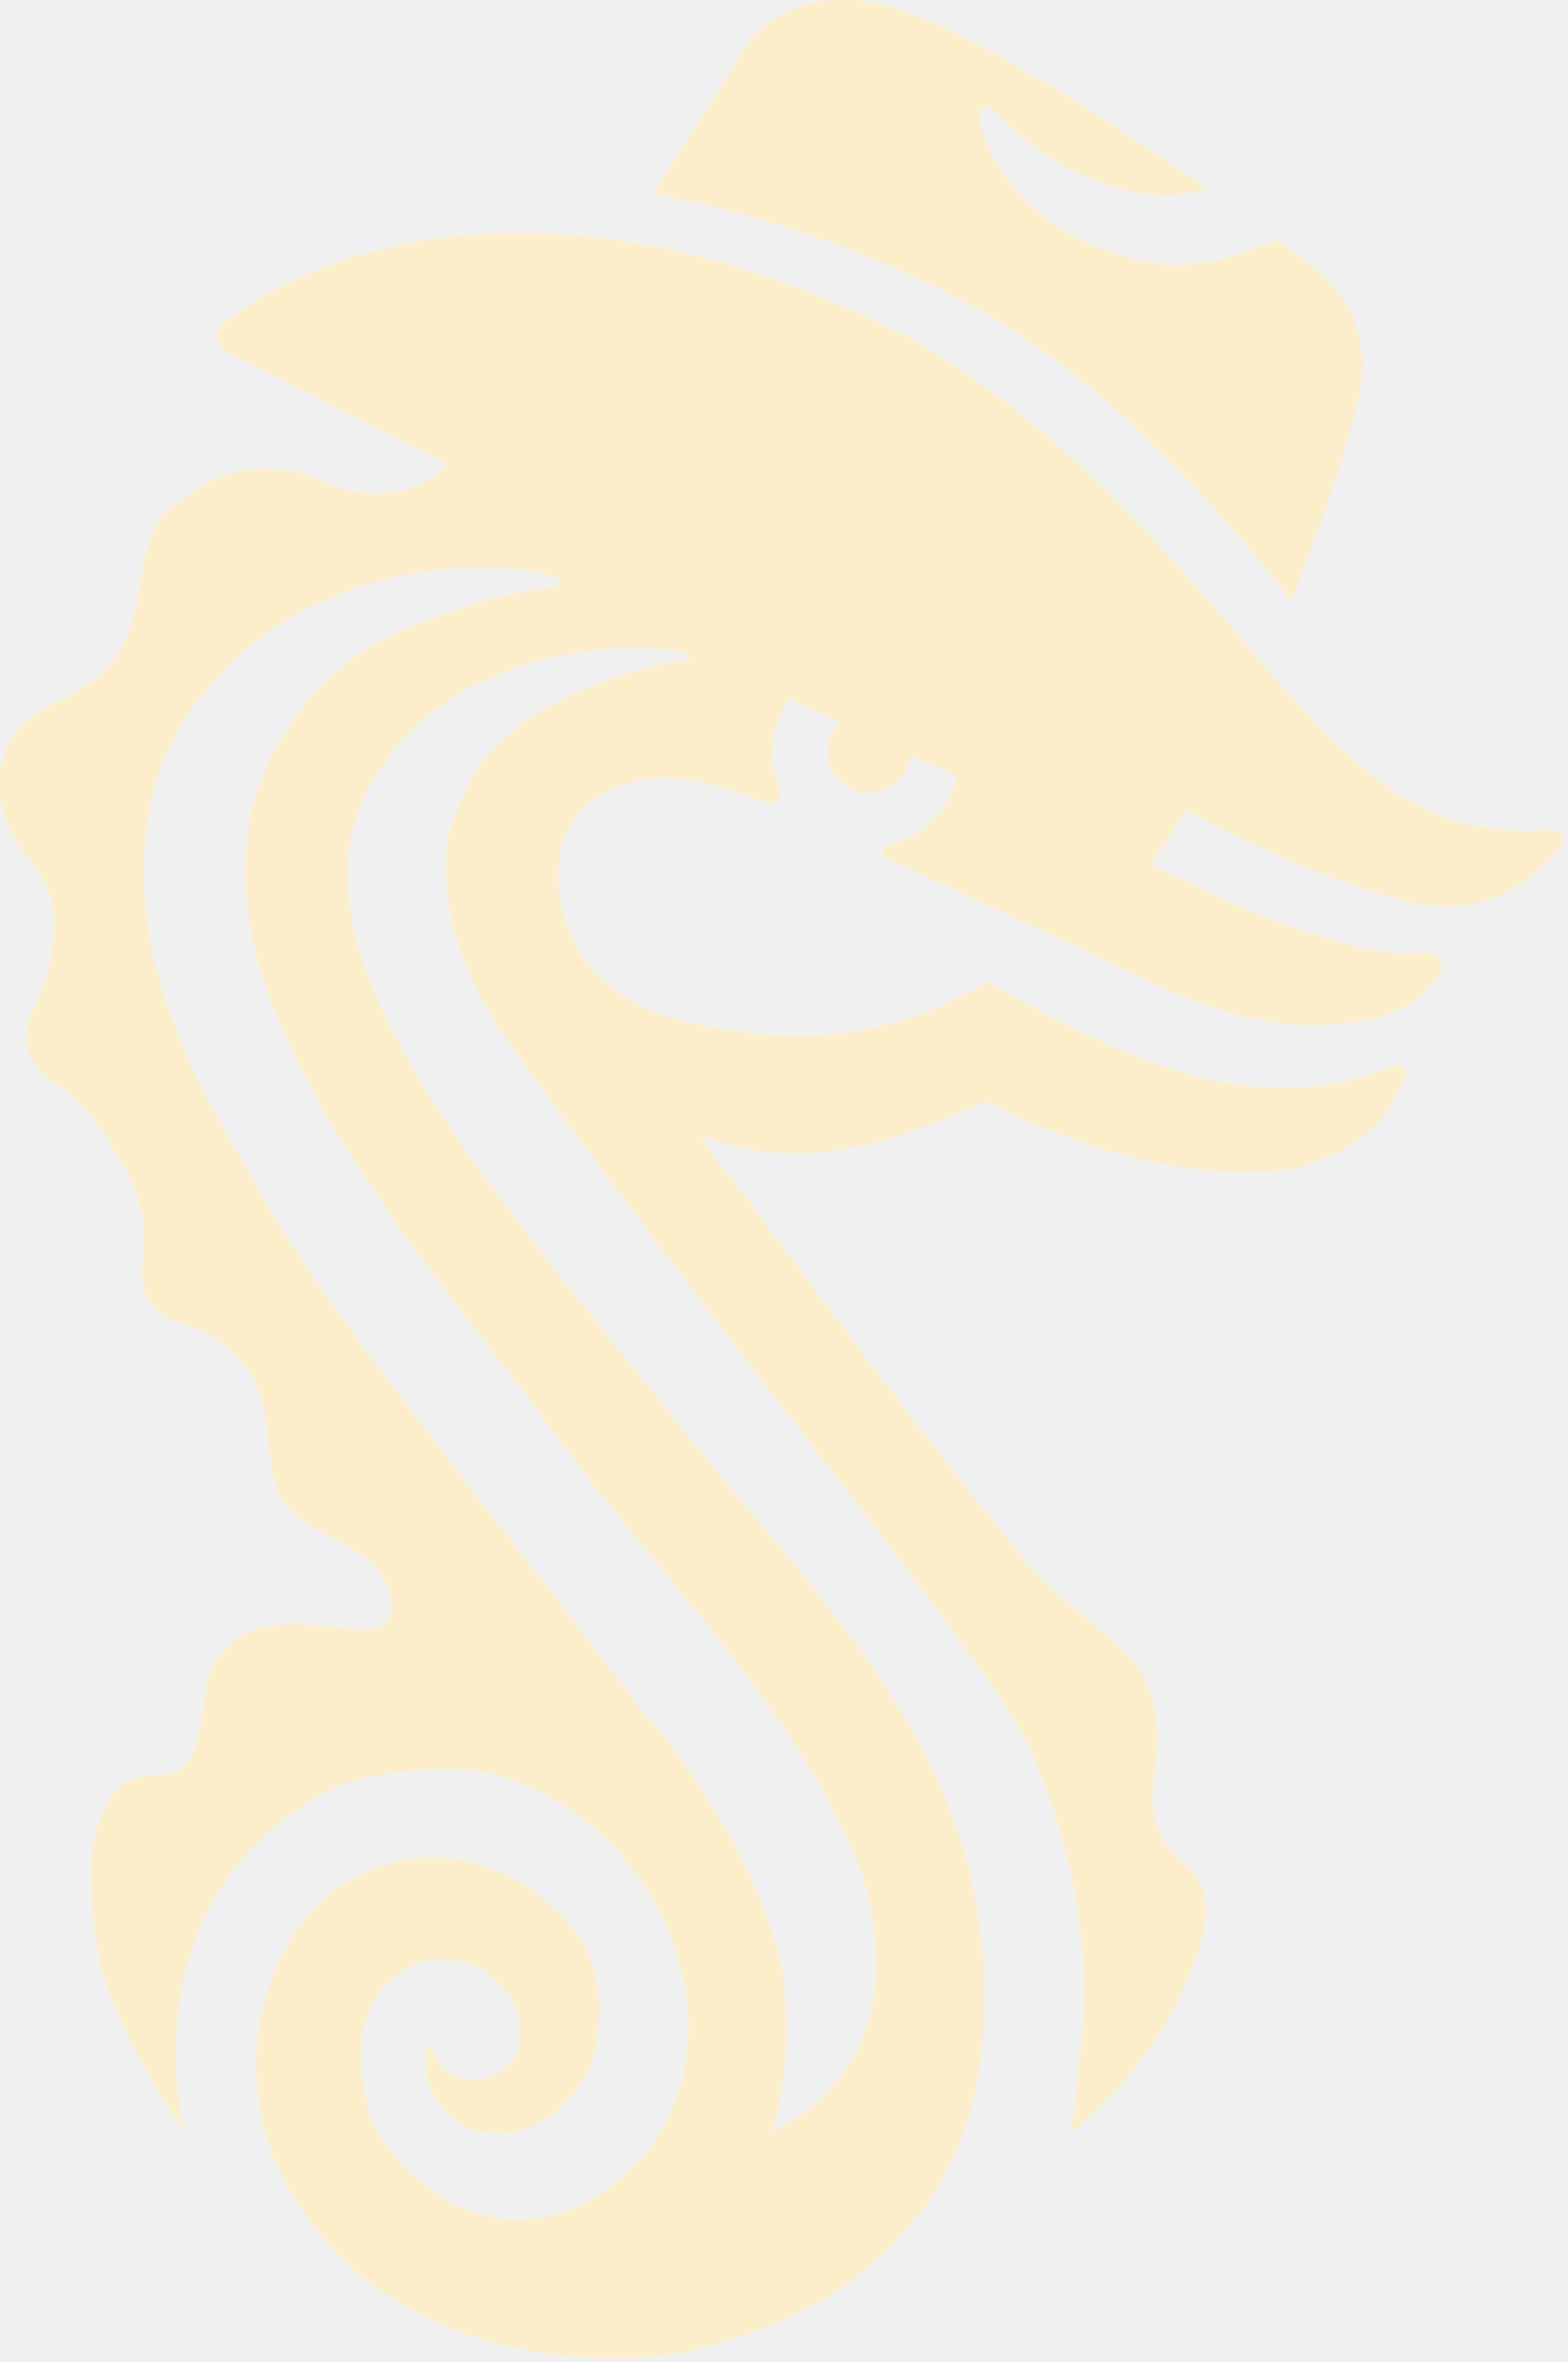
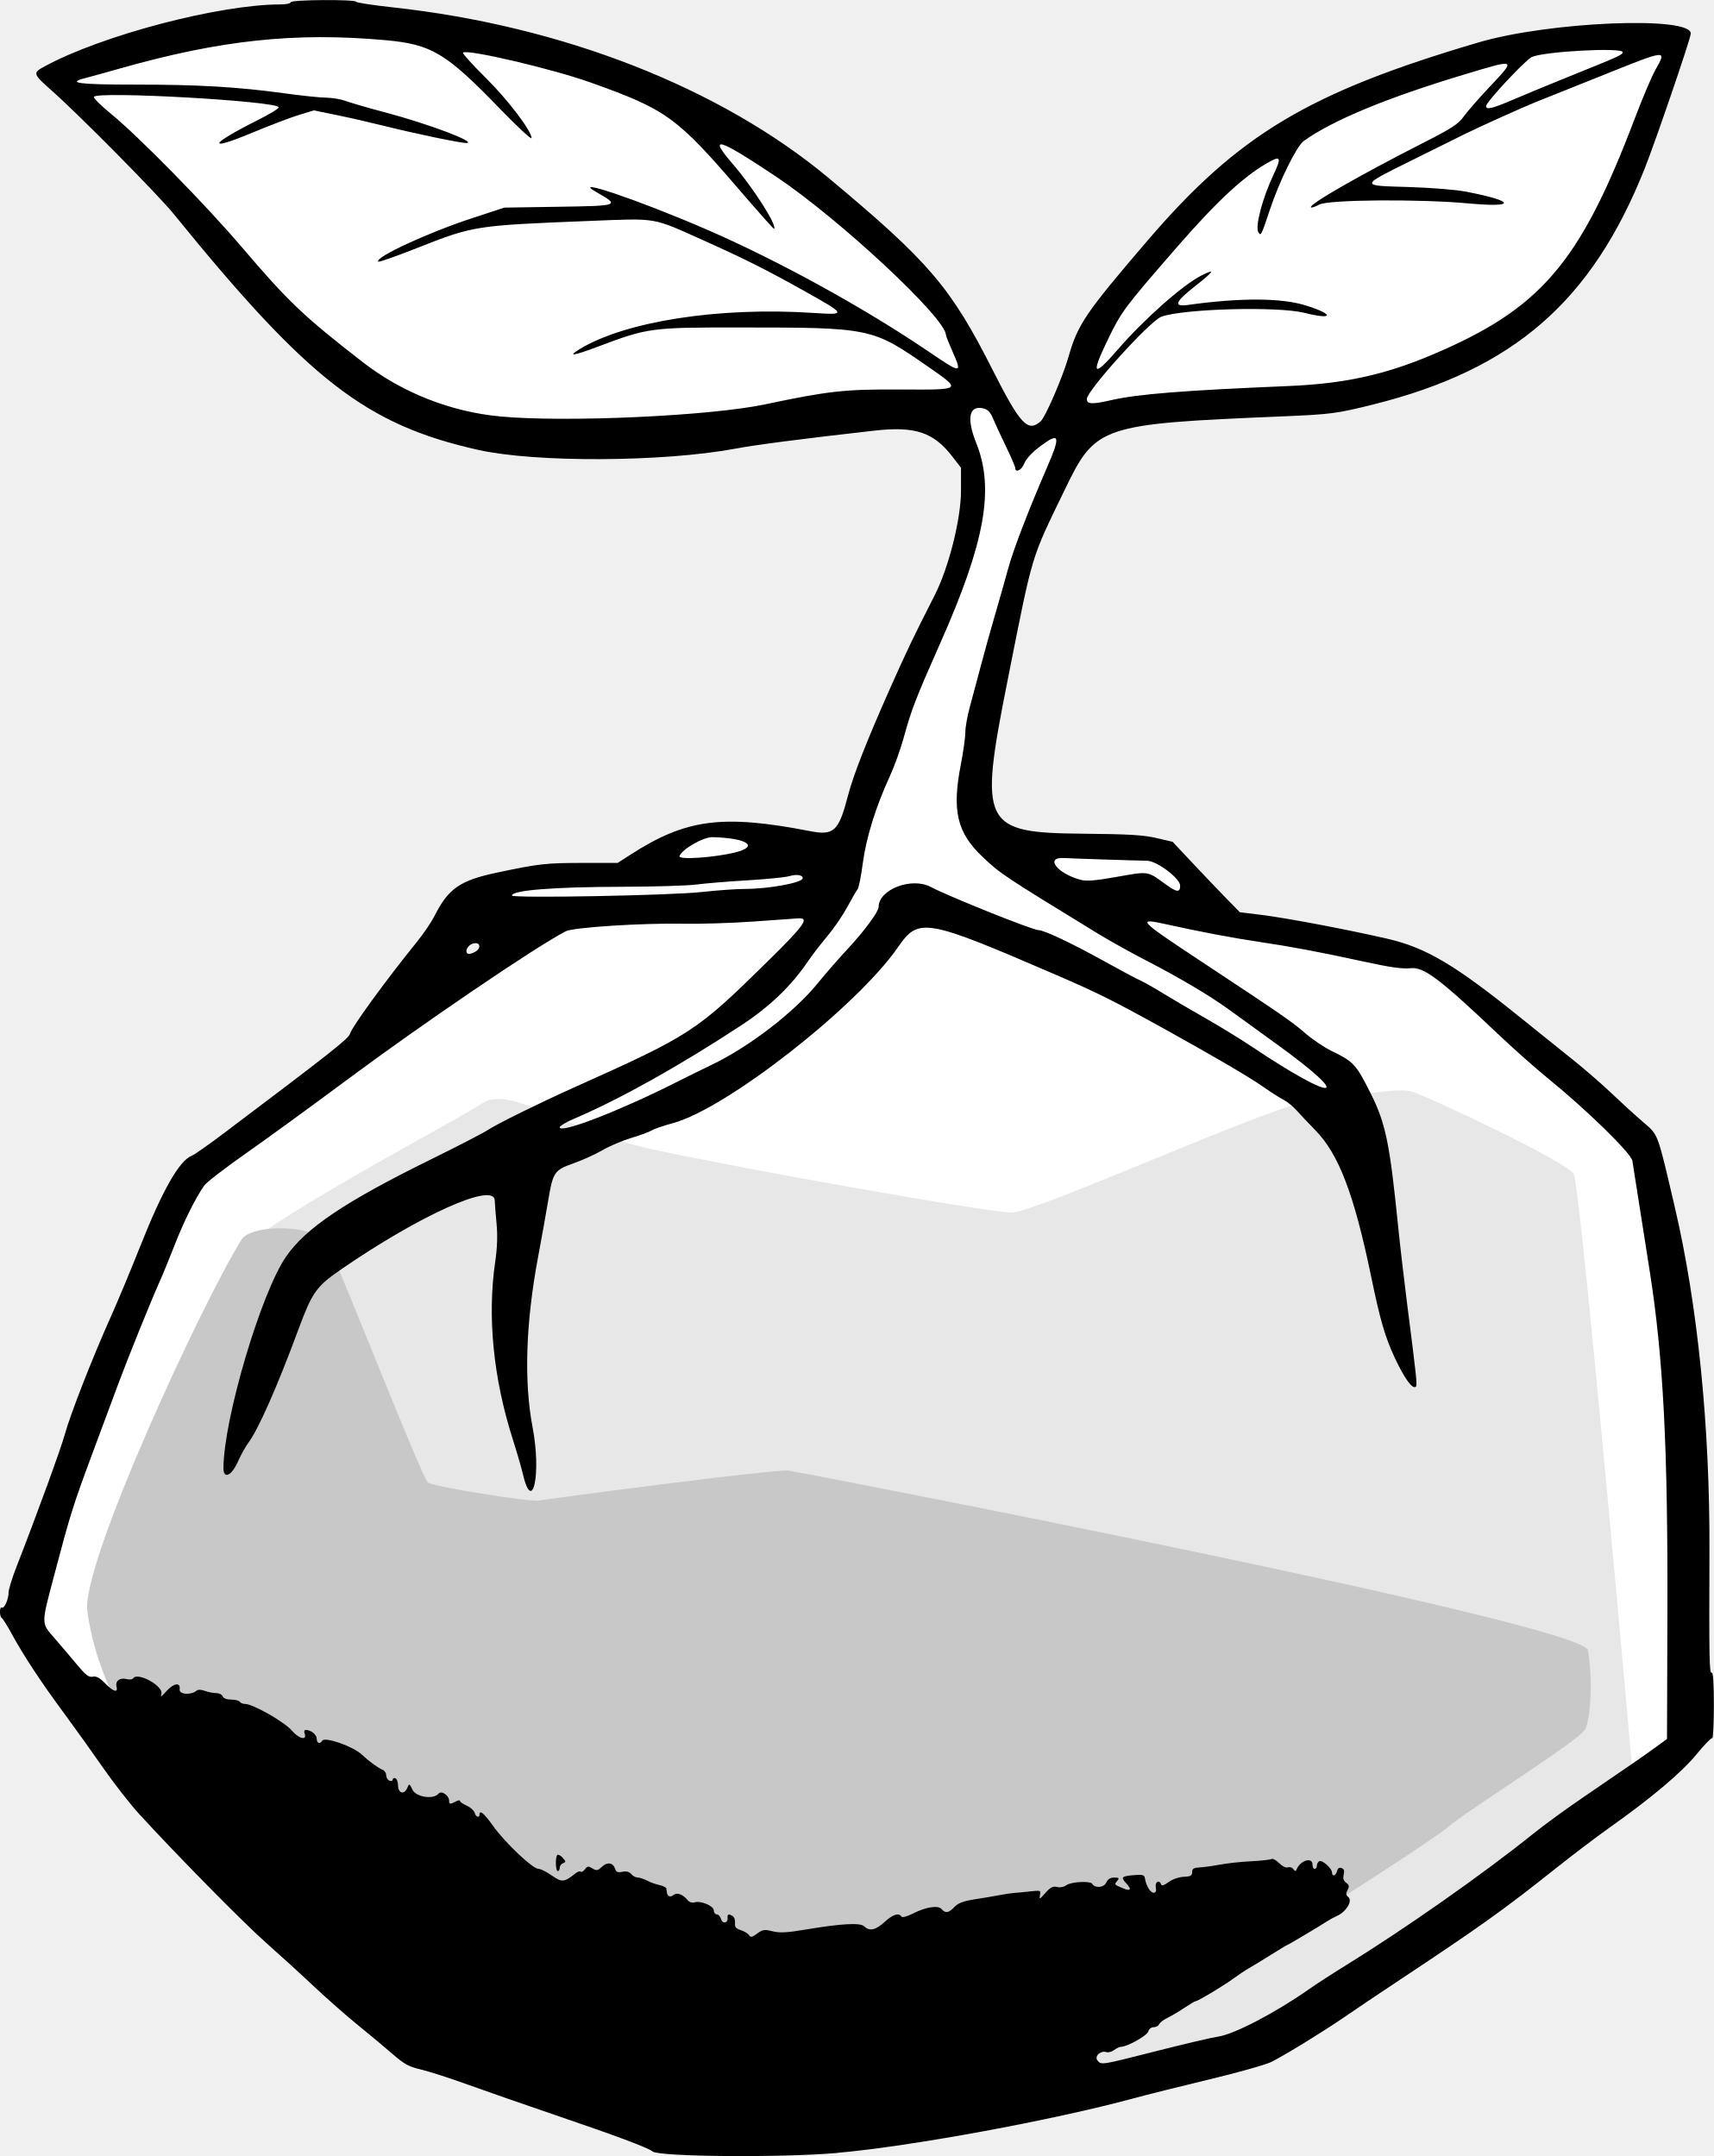
- <svg xmlns="http://www.w3.org/2000/svg" width="365" height="550" viewBox="0 0 365 550" fill="none">
-   <path d="M300.817 139.947C300.817 139.947 319.723 93.007 317.278 82.25C314.997 71.819 314.834 68.559 297.72 55.847C290.875 58.943 278.651 63.344 268.709 61.388C254.041 58.617 246.543 53.565 239.535 47.371C232.527 41.178 228.778 32.051 228.126 26.673C227.963 25.369 229.43 24.391 230.571 25.206C236.601 29.606 241.491 37.593 258.604 43.297C268.383 46.557 276.369 45.579 281.259 43.949C259.582 28.954 228.126 8.418 209.383 2.225C185.424 -5.598 174.667 9.722 174.667 9.722L152.176 45.253C152.176 45.253 189.988 50.794 228.615 72.471C267.079 93.985 300.817 139.947 300.817 139.947Z" fill="#FCEECA" />
-   <path d="M361.12 193.242C356.393 193.894 349.222 193.894 339.606 191.449C301.956 180.855 278.813 118.758 213.619 79.642C109.472 25.857 53.569 74.426 53.569 74.426C46.397 79.316 53.732 82.413 53.732 82.413L87.958 99.689L104.094 108.164C104.094 108.164 93.826 121.366 72.964 111.261C66.118 108.327 52.428 107.512 41.834 116.965C30.262 123.322 35.315 141.739 26.839 153.474C18.527 165.208 1.903 163.253 0.11 180.203C-1.357 197.479 12.334 200.739 12.66 213.615C12.986 226.49 8.259 233.825 6.955 237.247C6.466 238.714 6.14 240.507 6.14 242.3C6.303 244.745 7.444 247.189 9.074 249.145C10.378 250.612 11.519 251.59 12.823 252.405C18.364 256.154 23.091 261.043 26.187 266.911C26.676 267.888 27.165 268.866 27.817 269.844C28.306 270.659 28.795 271.637 29.447 272.778C33.033 279.134 34.5 286.632 33.196 293.966C32.87 295.922 33.033 298.203 33.685 300.322C34.989 304.234 38.411 307.168 42.486 308.309C48.516 309.775 53.732 313.361 57.317 318.414C57.643 318.739 57.806 319.228 58.132 319.554C63.022 326.4 62.044 337.157 64 344.98C65.956 352.803 72.475 355.248 81.928 360.626C91.381 366.005 93.337 374.48 89.425 378.555C85.514 382.629 62.37 372.687 53.08 383.77C46.234 390.126 49.168 394.201 45.745 406.262C42.323 418.486 31.892 409.522 26.35 417.997C20.809 426.472 19.994 435.599 22.765 453.69C25.535 471.782 43.138 496.718 43.138 496.718C43.138 496.718 33.685 463.795 54.221 435.599C71.66 415.063 85.025 412.292 104.746 411.966C124.63 411.477 153.967 429.406 159.997 464.61C163.094 487.917 150.381 501.445 149.403 502.749C147.122 505.356 128.378 526.055 103.442 512.202C96.597 507.475 90.566 502.586 86.492 493.132C83.558 484.494 82.743 472.922 87.632 465.099C91.707 458.58 98.226 456.624 100.182 456.461C103.116 456.135 109.472 456.298 113.547 459.395C117.621 462.491 122.022 467.055 121.207 474.878C120.392 482.701 112.243 484.983 109.146 484.331C106.539 483.842 108.331 484.168 108.983 484.331C103.931 484.005 101.649 480.094 100.671 477.323C100.508 476.671 99.53 476.834 99.367 477.486C97.9 488.243 106.05 495.088 110.939 496.229C116.318 497.37 124.304 497.207 130.823 490.525C136.528 484.82 139.624 479.931 139.624 467.381C139.624 457.113 135.387 449.942 128.378 443.748C119.251 435.273 107.19 432.013 98.878 432.665C91.055 433.317 77.364 436.577 68.4 450.757C60.088 463.795 56.502 481.724 63.511 501.771L63.837 502.423C79.809 539.746 117.133 549.199 142.884 549.199C148.1 549.199 152.826 548.873 156.738 548.221C157.553 548.058 175.97 545.287 193.898 534.204C216.064 519.536 229.266 498.348 229.266 465.588C229.266 422.071 210.196 393.06 171.08 347.751C163.583 338.461 133.105 300.811 127.564 293.477C100.345 258.272 69.867 216.874 85.025 185.419C85.514 184.441 86.003 183.626 86.492 182.648C109.146 141.087 173.036 151.355 159.019 153.963C134.735 158.037 120.229 168.794 115.829 173.521C111.428 178.247 108.983 182.322 106.05 189.982C100.997 202.532 105.072 221.927 115.829 238.877C162.605 305.212 231.71 387.845 240.186 407.729C251.105 432.828 252.735 452.712 252.572 464.936C252.409 477.16 249.476 496.718 249.476 496.718C249.476 496.718 265.611 483.842 273.271 468.196C280.932 452.549 282.235 445.052 279.954 439.185C277.509 433.317 271.478 433.154 269.034 423.538C266.589 413.922 273.434 405.447 266.263 390.126C263.166 383.444 246.705 373.665 238.23 362.908C229.755 352.151 214.271 332.919 202.699 317.436C181.837 289.728 174.992 280.275 162.931 264.629C175.97 268.54 192.268 273.919 229.755 256.48C264.47 274.245 288.266 273.267 296.578 272.778C304.89 272.289 312.713 268.54 318.744 263.814C322.655 260.717 325.589 254.524 327.382 250.449C328.034 248.982 326.567 247.678 325.1 248.167C295.926 260.228 269.034 250.449 235.948 232.032L230.08 228.772L224.213 231.869C189.497 250.449 152.989 235.944 149.729 234.64C148.425 233.988 138.483 228.772 134.083 219.971C129.682 211.17 128.704 201.88 131.964 194.057C134.572 187.7 140.765 183.463 150.87 181.344C159.182 180.366 169.939 183.463 178.578 186.885C180.533 187.7 182.326 185.744 181.511 183.952C180.533 181.344 179.881 178.573 179.881 175.639C179.881 170.75 181.511 166.349 184.119 162.764L195.691 168.142C193.735 170.098 192.594 173.032 192.92 176.291C193.409 180.529 196.995 184.115 201.232 184.604C206.937 185.419 211.663 181.181 212.152 175.802L223.072 180.855C221.116 188.841 214.923 195.035 206.937 196.99C205.307 197.316 205.144 199.435 206.774 199.924C221.605 206.932 264.959 227.142 264.959 227.142C264.959 227.142 290.059 241.159 312.061 238.388C333.249 237.247 342.702 220.46 330.153 222.09C317.603 223.72 287.94 210.844 287.94 210.844L268.056 201.554L276.368 188.678C276.368 188.678 304.727 204.814 329.827 210.355C346.451 213.941 357.697 204.488 363.401 197.642C365.194 195.849 363.564 192.916 361.12 193.242ZM129.03 136.686C118.436 137.99 102.301 142.88 93.174 147.28C89.751 148.91 86.817 150.54 84.373 152.007C76.386 157.222 69.215 165.046 63.511 175.802C41.182 219.156 82.091 272.289 115.014 314.991C120.555 322.162 125.608 328.844 130.171 335.038C137.18 344.654 144.84 354.107 152.337 363.071C171.569 386.704 192.757 411.803 201.884 439.674C204.329 449.453 204.655 458.58 203.514 465.914C199.602 488.732 179.718 496.555 179.718 496.555C182.652 487.102 184.282 474.878 182.489 460.862V460.536C176.459 427.776 149.892 398.765 149.892 398.765C143.536 390.289 136.691 381.488 131.149 374.317C75.246 302.441 69.704 294.292 56.502 270.333L56.34 270.007C56.014 269.355 55.525 268.54 55.036 267.725C47.375 254.85 26.839 220.46 35.803 184.441C37.922 176.128 41.671 168.631 47.049 162.112C79.809 119.573 142.558 134.079 129.03 136.686Z" fill="#FCEECA" />
+ <svg xmlns="http://www.w3.org/2000/svg" version="1.1" viewBox="0 0 151 190">
+   <g transform="matrix(2.2575 0 0 2.2567 .0039281 -.0018532)">
+     <path d="m2.138 63.993c-0.541-0.625-0.54-0.51-0.02-2.481 0.631-2.392 0.731-2.709 1.503-4.785 0.39-1.048 0.836-2.248 0.991-2.667 0.358-0.966 1.306-3.313 1.607-3.979 0.126-0.279 0.397-0.939 0.602-1.466 0.349-0.898 0.799-1.804 1.149-2.311 0.084-0.122 0.83-0.696 1.658-1.277 0.828-0.581 2.553-1.837 3.834-2.791 2.965-2.21 7.469-5.272 8.621-5.862 0.297-0.152 2.851-0.341 4.537-0.393 8.288-0.26 13.219-0.753 18.909 0.124 1.231 0.19 3.207 0.436 4.192 0.538 1.951 0.202 4 0.88 5.322 1.176 0.52 0.116 1.127 0.389 3.489 2.631 0.552 0.524 1.409 1.283 1.906 1.688 1.509 1.229 3.225 2.908 3.273 3.202 0.023 0.14 0.137 0.864 0.253 1.609 0.116 0.745 0.305 1.945 0.419 2.667 0.534 3.377 0.716 6.883 0.695 13.405l-0.015 4.896-0.422 0.309c-0.438 0.321-0.999 0.708-2.924 2.022-0.626 0.427-1.482 1.053-1.901 1.391-1.914 1.541-4.992 3.703-7.281 5.115-0.512 0.316-1.16 0.735-1.439 0.932-1.306 0.92-2.929 1.767-3.556 1.856-0.233 0.033-1.311 0.286-2.396 0.562-4.381 1.264-9.14 2.601-15.647 2.666-4.63 0.046-11.43-2.689-13.186-3.572-1.279-0.643-7.899-5.904-14.174-15.203z" fill="#fff" stroke-width=".085" />
+     <path d="m21.844 44.02c0-0.051 0.237-0.193 0.528-0.318 1.826-0.781 4.105-2.054 6.559-3.664 1.091-0.715 1.942-1.529 2.574-2.459 0.181-0.266 0.532-0.724 0.781-1.018s0.596-0.801 0.772-1.127c0.175-0.326 0.358-0.642 0.407-0.702 0.049-0.06 0.141-0.517 0.206-1.016 0.127-0.983 0.509-2.218 1.047-3.382 0.179-0.388 0.427-1.075 0.55-1.526 0.295-1.081 0.47-1.535 1.42-3.677 1.754-3.952 2.13-6.036 1.413-7.827-0.392-0.979-0.282-1.496 0.288-1.353 0.161 0.04 0.269 0.152 0.358 0.372 0.07 0.173 0.296 0.662 0.502 1.087s0.374 0.815 0.374 0.868c0 0.193 0.236 0.088 0.335-0.148 0.105-0.254 0.363-0.516 0.826-0.837 0.565-0.393 0.582-0.199 0.081 0.955-0.739 1.706-1.326 3.235-1.526 3.978-0.113 0.419-0.34 1.219-0.504 1.778s-0.413 1.454-0.554 1.99c-0.14 0.536-0.334 1.259-0.43 1.607-0.097 0.348-0.176 0.794-0.176 0.991s-0.08 0.769-0.178 1.272c-0.349 1.793-0.148 2.651 0.845 3.592 0.709 0.672 0.766 0.71 4.54 3.023 0.419 0.257 1.269 0.729 1.888 1.049 1.281 0.663 2.451 1.357 3.192 1.896 0.279 0.203 1.137 0.824 1.905 1.381 3.012 2.182 2.266 2.262-0.958 0.102-0.474-0.318-1.317-0.835-1.872-1.15-0.556-0.315-1.298-0.751-1.651-0.969-0.352-0.218-0.755-0.446-0.895-0.506-0.14-0.061-0.787-0.407-1.439-0.769-1.2-0.667-2.303-1.189-2.514-1.189-0.23 0-3.478-1.301-4.216-1.689-0.75-0.394-2.032 0.1-2.032 0.783 0 0.183-0.556 0.938-1.202 1.631-0.345 0.37-0.863 0.965-1.153 1.323-0.924 1.143-2.672 2.493-4.143 3.201-0.408 0.196-1.034 0.505-1.392 0.686-2.207 1.117-4.557 2.026-4.557 1.763zm-1.863-9.049c0-0.207 1.632-0.337 4.318-0.342 1.234-3e-3 2.529-0.042 2.879-0.088s1.245-0.12 1.99-0.164c0.745-0.044 1.481-0.118 1.635-0.163 0.283-0.084 0.524-0.047 0.524 0.08 0 0.175-1.311 0.419-2.257 0.42-0.333 2.6e-4 -1.095 0.055-1.693 0.121-1.215 0.134-7.395 0.249-7.395 0.137zm25.483-0.457c-0.682-0.501-0.633-0.493-1.865-0.274-0.855 0.152-1.195 0.18-1.427 0.118-0.921-0.247-1.411-0.896-0.643-0.852 0.379 0.022 2.816 0.101 3.229 0.105 0.387 4e-3 1.3 0.689 1.3 0.976 0 0.281-0.134 0.264-0.594-0.073zm-18.947-1.08c0.087-0.266 0.931-0.752 1.289-0.743 1.354 0.036 1.836 0.359 0.889 0.596-0.817 0.204-2.228 0.299-2.178 0.147zm-7.002-17.172c-1.92-0.179-3.822-0.929-5.334-2.101-2.321-1.799-2.935-2.383-4.743-4.508-1.402-1.648-4.024-4.322-5.103-5.204-2.226-1.685-1.806-1.782-0.104-2.115 3.893-1.104 7.208-1.516 10.714-1.203 1.723 0.386 3.884 0.438 7.833 1.723 2.591 0.472 4.74 1.961 7.489 4.03 2.47 1.647 6.646 5.54 6.646 6.195 0 0.033 0.114 0.32 0.254 0.638 1.22 2.234 0.263 1.696-2.007 1.492-2.211-0.011-2.798 0.053-5.317 0.584-2.147 0.452-7.773 0.708-10.329 0.469zm22.902-0.682c0.371-2.658 3.306-6.736 6.634-9.379 3.407-2.706 7.282-3.955 14.145-4.702 2.566-0.262 2.029 0.893 1.625 1.953-2.156 5.684-4.699 8.625-8.985 10.425-1.832 0.77-3.398 1.108-5.546 1.198-4.124 0.173-5.879 0.313-6.927 0.552-0.748 0.171-0.947 0.161-0.947-0.047z" fill="#fff" stroke-width=".085" />
+     <path d="m4.717 66.534s-1.89-3.496-0.661-6.237c1.228-2.74 4.063-9.827 5.008-11.15 0.945-1.323 8.599-5.292 9.733-6.048s3.213 1.039 6.709 1.795 13.04 2.457 13.985 2.457 10.3-4.252 11.623-4.347c1.323-0.095 3.307-0.567 3.969-0.378 0.661 0.189 6.048 2.74 6.331 3.213s2.362 24.096 2.362 24.096l-14.741 10.111-14.741 2.929-8.41 0.189-10.016-3.496z" fill="#e7e7e7" />
+     <path d="m9.42 48.409c0.372-0.602 2.94-0.668 3.408 0.267 0.468 0.935 3.642 9.054 3.875 9.221 0.234 0.167 4.009 0.768 4.343 0.702 0.334-0.067 9.187-1.236 9.722-1.169 0.535 0.067 31.02 5.975 31.204 7.016 0.2 1.136 0.1 2.639-0.1 3.074-0.2 0.434-4.61 3.174-5.379 3.842-0.768 0.668-11.693 7.684-14.232 8.72-2.539 1.036-13.263 2.405-14.332 2.405-1.069 0-10.29-3.174-10.824-3.474s-12.647-7.976-13.698-16.103c-0.238-1.838 4.432-11.938 6.014-14.499z" fill="#c8c8c8" />
+     <path d="m32.681 84.071c2.851-0.249 8.412-1.273 11.557-2.128 0.512-0.139 1.846-0.473 2.963-0.741s2.203-0.574 2.413-0.68c0.56-0.282 2.054-1.201 2.879-1.77 0.396-0.273 1.329-0.901 2.074-1.395 3.23-2.142 4.11-2.772 6.181-4.42 0.652-0.519 1.604-1.24 2.117-1.603 1.588-1.124 2.765-2.119 3.344-2.825 0.303-0.37 0.579-0.655 0.614-0.633 0.035 0.021 0.064-0.557 0.064-1.284 0-0.86-0.03-1.304-0.085-1.27-0.093 0.058-0.104-0.551-0.088-4.741 0.019-4.885-0.46-9.636-1.357-13.462-0.693-2.958-0.624-2.775-1.257-3.322-0.307-0.265-0.863-0.773-1.235-1.128-0.373-0.355-1.058-0.949-1.524-1.319-0.466-0.371-1.342-1.075-1.947-1.565-2.599-2.102-3.732-2.776-5.256-3.127-1.582-0.364-3.933-0.809-4.904-0.929l-0.847-0.105-0.508-0.518c-0.279-0.285-0.87-0.904-1.312-1.375l-0.804-0.857-0.635-0.148c-0.504-0.118-1.089-0.152-2.836-0.168-3.966-0.035-4.1-0.305-2.965-6.012 1.004-5.049 0.88-4.637 2.245-7.46 1.191-2.462 1.387-2.528 8.424-2.823 1.946-0.081 2.174-0.111 3.608-0.47 5.464-1.366 8.515-4.019 10.58-9.204 0.426-1.07 1.784-5.044 1.801-5.271 0.052-0.704-5.521-0.476-8.285 0.34-6.632 1.957-9.367 3.596-12.921 7.743-2.409 2.812-2.72 3.268-3.078 4.53-0.221 0.778-0.899 2.353-1.085 2.519-0.501 0.448-0.798 0.132-1.874-1.996-1.639-3.243-2.478-4.226-6.401-7.5-4.229-3.529-10.397-5.945-17.018-6.666-0.768-0.084-1.41-0.182-1.425-0.218-0.043-0.1-2.554-0.082-2.554 0.019 0 0.047-0.182 0.085-0.405 0.085-2.386 0-6.982 1.209-9.202 2.421-0.475 0.259-0.468 0.28 0.311 0.972 1.066 0.946 4.122 4.04 4.73 4.79 5.276 6.5 7.511 8.232 11.886 9.213 2.231 0.5 7.2 0.477 10.016-0.046 0.838-0.156 2.576-0.382 5.437-0.706 1.596-0.181 2.314 0.058 3.054 1.017l0.333 0.431v0.888c0 1.112-0.476 3.009-1.027 4.091-0.851 1.673-1.068 2.127-1.734 3.622-0.903 2.028-1.444 3.408-1.651 4.207-0.358 1.385-0.547 1.564-1.469 1.385-3.436-0.666-4.847-0.482-7.021 0.919l-0.497 0.32-1.366 1e-3c-1.447 1e-3 -1.691 0.029-3.34 0.377-1.451 0.306-1.906 0.623-2.446 1.7-0.117 0.233-0.428 0.69-0.692 1.016-1.206 1.491-2.541 3.327-2.606 3.582-0.047 0.183-0.729 0.722-4.939 3.895-0.582 0.439-1.137 0.828-1.234 0.865-0.481 0.184-1.139 1.337-1.994 3.494-0.373 0.941-0.901 2.207-1.173 2.812-0.698 1.556-1.569 3.783-1.778 4.546-0.16 0.583-1.095 3.149-1.899 5.209-0.167 0.429-0.304 0.875-0.304 0.991 0 0.269-0.172 0.651-0.266 0.592-0.04-0.025-0.072 0.05-0.072 0.165 0 0.115 0.03 0.222 0.068 0.238 0.037 0.015 0.213 0.295 0.39 0.621 0.46 0.845 1.135 1.871 2.035 3.09 0.429 0.582 1.12 1.548 1.536 2.147 0.416 0.599 1.042 1.402 1.391 1.785 1.442 1.58 4.081 4.261 4.949 5.028 0.51 0.451 1.349 1.215 1.863 1.699 0.514 0.484 1.302 1.178 1.751 1.542 0.449 0.364 1.057 0.872 1.351 1.128 0.445 0.388 0.626 0.487 1.088 0.594 0.305 0.07 1.145 0.341 1.867 0.602 0.722 0.261 2.246 0.792 3.387 1.18 2.355 0.802 3.62 1.275 3.794 1.42 0.252 0.209 5.046 0.248 7.212 0.058zm10.152-3.603c-0.136-0.164 0.115-0.403 0.346-0.33 0.075 0.024 0.21-0.013 0.301-0.082 0.091-0.069 0.215-0.126 0.276-0.127 0.25-6e-3 1.015-0.438 1.057-0.597 0.025-0.096 0.116-0.168 0.212-0.168 0.092 0 0.188-0.051 0.212-0.114 0.024-0.062 0.171-0.176 0.327-0.251 0.156-0.076 0.454-0.253 0.664-0.394s0.407-0.257 0.438-0.257c0.087-5.3e-4 1.082-0.599 1.476-0.888 0.192-0.14 0.458-0.318 0.593-0.394 0.134-0.076 0.524-0.314 0.866-0.529 0.342-0.215 0.634-0.39 0.65-0.39 0.029 0 1.337-0.781 1.565-0.934 0.07-0.047 0.241-0.139 0.381-0.204 0.351-0.163 0.596-0.582 0.424-0.724-0.097-0.08-0.104-0.142-0.031-0.278 0.075-0.141 0.065-0.196-0.054-0.283-0.103-0.075-0.132-0.172-0.096-0.315 0.036-0.145 0.012-0.223-0.082-0.259-0.089-0.034-0.149 5e-3 -0.179 0.118-0.05 0.189-0.194 0.232-0.194 0.057 0-0.162-0.394-0.509-0.502-0.442-0.05 0.031-0.091 0.111-0.091 0.178s-0.038 0.122-0.085 0.122-0.085-0.076-0.085-0.169c0-0.308-0.479-0.162-0.621 0.189-0.034 0.084-0.061 0.082-0.126-0.011-0.045-0.065-0.141-0.096-0.212-0.069-0.075 0.029-0.218-0.04-0.343-0.165-0.118-0.118-0.252-0.19-0.299-0.161-0.047 0.029-0.401 0.068-0.787 0.087s-0.93 0.077-1.21 0.13c-0.279 0.052-0.641 0.102-0.804 0.111-0.235 0.012-0.296 0.051-0.296 0.185 0 0.138-0.061 0.172-0.328 0.182-0.191 8e-3 -0.436 0.093-0.588 0.205-0.17 0.126-0.271 0.158-0.293 0.093-0.067-0.201-0.25-0.102-0.209 0.112 0.028 0.147 3e-3 0.212-0.082 0.212-0.129 0-0.293-0.266-0.339-0.55-0.024-0.146-0.081-0.165-0.407-0.139-0.51 0.04-0.551 0.08-0.329 0.317 0.235 0.251 0.176 0.328-0.145 0.189-0.33-0.142-0.324-0.134-0.203-0.28 0.091-0.11 0.074-0.129-0.117-0.129-0.153 0-0.253 0.063-0.314 0.198-0.09 0.199-0.435 0.227-0.547 0.045-0.074-0.12-0.826-0.08-1.002 0.053-0.096 0.072-0.245 0.102-0.366 0.071-0.16-0.04-0.259 0.01-0.458 0.235-0.226 0.255-0.249 0.264-0.211 0.088 0.041-0.192 0.029-0.197-0.396-0.149-0.241 0.027-0.515 0.053-0.608 0.058-0.093 5e-3 -0.341 0.042-0.55 0.082s-0.653 0.115-0.986 0.167c-0.453 0.071-0.653 0.146-0.798 0.3-0.221 0.235-0.354 0.258-0.497 0.085-0.134-0.161-0.609-0.089-1.123 0.171-0.238 0.12-0.419 0.168-0.449 0.118-0.098-0.159-0.34-0.081-0.66 0.213-0.346 0.318-0.589 0.37-0.789 0.171-0.152-0.152-0.879-0.113-2.286 0.123-0.741 0.125-1.017 0.139-1.297 0.068-0.313-0.079-0.384-0.069-0.599 0.09-0.196 0.145-0.258 0.158-0.312 0.067-0.037-0.063-0.182-0.153-0.321-0.199-0.197-0.066-0.249-0.129-0.231-0.282 0.013-0.108-0.025-0.227-0.085-0.265-0.163-0.103-0.217-0.085-0.204 0.068 0.018 0.211-0.204 0.244-0.258 0.039-0.026-0.098-0.099-0.178-0.164-0.178-0.064 0-0.117-0.069-0.117-0.152 0-0.179-0.509-0.394-0.75-0.317-0.092 0.029-0.203-6e-3 -0.268-0.084-0.194-0.234-0.419-0.316-0.556-0.203-0.121 0.1-0.236 0.057-0.257-0.098-6e-3 -0.043-0.015-0.113-0.021-0.156-6e-3 -0.043-0.127-0.104-0.27-0.135-0.143-0.031-0.362-0.11-0.487-0.176-0.125-0.065-0.289-0.119-0.365-0.119-0.076-2.5e-4 -0.188-0.061-0.249-0.135-0.074-0.089-0.19-0.119-0.344-0.088-0.178 0.036-0.245 9e-3 -0.283-0.112-0.079-0.247-0.302-0.284-0.514-0.086-0.166 0.156-0.213 0.164-0.373 0.066-0.158-0.097-0.199-0.092-0.293 0.035-0.06 0.081-0.134 0.122-0.164 0.092-0.03-0.03-0.122-7.9e-4 -0.203 0.065-0.442 0.355-0.53 0.363-0.925 0.085-0.204-0.144-0.442-0.262-0.528-0.262-0.22 0-1.296-1.019-1.755-1.663-0.359-0.503-0.539-0.655-0.539-0.454 0 0.148-0.148 0.091-0.191-0.073-0.023-0.086-0.16-0.21-0.306-0.275-0.146-0.065-0.265-0.147-0.265-0.184 0-0.037-0.074-0.028-0.164 0.021-0.215 0.115-0.26 0.111-0.26-0.026 0-0.214-0.3-0.416-0.414-0.279-0.198 0.238-0.878 0.134-1.017-0.156-0.12-0.251-0.121-0.251-0.206-0.06-0.12 0.27-0.352 0.2-0.356-0.107-2e-3 -0.136-0.049-0.262-0.106-0.281-0.056-0.019-0.103 6e-3 -0.103 0.055 0 0.049-0.057 0.067-0.127 0.04s-0.127-0.122-0.127-0.212c0-0.09-0.067-0.187-0.148-0.217-0.152-0.055-0.543-0.342-0.799-0.585-0.341-0.324-1.444-0.713-1.548-0.546-0.09 0.146-0.215 0.102-0.215-0.077 0-0.161-0.225-0.342-0.427-0.342-0.055 0-0.077 0.059-0.049 0.13 0.113 0.294-0.214 0.223-0.498-0.108-0.292-0.341-1.518-1.039-1.825-1.039-0.085 0-0.178-0.038-0.207-0.085-0.029-0.047-0.179-0.085-0.335-0.085-0.173 0-0.301-0.049-0.331-0.127-0.027-0.07-0.143-0.127-0.258-0.127s-0.311-0.039-0.436-0.086c-0.14-0.053-0.264-0.057-0.323-8e-3 -0.227 0.186-0.69 0.149-0.662-0.054 0.04-0.288-0.239-0.243-0.527 0.085-0.181 0.205-0.228 0.23-0.187 0.099 0.097-0.308-0.936-0.878-1.102-0.609-0.027 0.043-0.144 0.055-0.259 0.026-0.261-0.066-0.445 0.075-0.387 0.296 0.067 0.257-0.127 0.2-0.449-0.132-0.21-0.216-0.342-0.287-0.48-0.257-0.152 0.032-0.276-0.062-0.614-0.469-0.233-0.28-0.623-0.741-0.868-1.023-0.541-0.625-0.54-0.51-0.02-2.481 0.631-2.392 0.731-2.709 1.503-4.785 0.39-1.048 0.836-2.248 0.991-2.667 0.358-0.966 1.306-3.313 1.607-3.979 0.126-0.279 0.397-0.939 0.602-1.466 0.349-0.898 0.799-1.804 1.149-2.311 0.084-0.122 0.83-0.696 1.658-1.277 0.828-0.581 2.553-1.837 3.834-2.791 2.965-2.21 7.469-5.272 8.621-5.862 0.297-0.152 2.978-0.323 4.587-0.293 0.675 0.013 1.913-0.026 2.752-0.087s1.618-0.116 1.733-0.123c0.449-0.029 0.24 0.268-1.159 1.645-2.837 2.792-2.997 2.897-7.644 4.983-1.309 0.588-2.984 1.415-3.302 1.631-0.163 0.111-1.173 0.633-2.244 1.16-3.347 1.649-4.873 2.675-5.645 3.797-0.979 1.422-2.434 6.346-2.44 8.255-1e-3 0.44 0.317 0.301 0.558-0.243 0.116-0.262 0.3-0.595 0.409-0.741 0.391-0.521 1.127-2.186 1.95-4.411 0.546-1.476 0.701-1.696 1.66-2.358 3.084-2.127 5.992-3.435 6.011-2.704 3e-3 0.128 0.035 0.538 0.071 0.91 0.044 0.459 0.028 0.936-0.052 1.482-0.314 2.145-0.076 4.553 0.686 6.94 0.157 0.491 0.331 1.09 0.387 1.332 0.382 1.646 0.732 0.017 0.386-1.795-0.343-1.795-0.27-4.074 0.211-6.646 0.135-0.722 0.309-1.693 0.387-2.159 0.196-1.178 0.239-1.242 1.005-1.514 0.352-0.125 0.859-0.355 1.126-0.512s0.772-0.371 1.121-0.476 0.711-0.239 0.804-0.297c0.093-0.058 0.466-0.186 0.829-0.284 2.083-0.562 7.167-4.541 8.777-6.869 0.81-1.171 1.055-1.127 6.184 1.088 1.604 0.693 2.238 1.01 4.233 2.115 1.942 1.076 3.322 1.886 3.852 2.26 0.279 0.197 0.627 0.42 0.773 0.494 0.146 0.075 0.374 0.259 0.508 0.41 0.134 0.151 0.468 0.504 0.743 0.786 0.911 0.934 1.506 2.494 2.166 5.677 0.365 1.76 0.549 2.395 0.935 3.217 0.378 0.807 0.694 1.237 0.818 1.113 0.058-0.058 0.026-0.358-0.347-3.272-0.116-0.908-0.273-2.261-0.348-3.006-0.328-3.248-0.486-4.01-1.076-5.185-0.568-1.13-0.658-1.227-1.528-1.649-0.285-0.138-0.749-0.452-1.031-0.698-0.502-0.438-0.895-0.709-4.153-2.863-2.344-1.55-2.431-1.645-1.25-1.38 1.215 0.273 2.598 0.536 3.578 0.68 1.26 0.185 2.42 0.404 4.139 0.779 1.01 0.221 1.499 0.29 1.797 0.255 0.529-0.063 1.127 0.389 3.489 2.631 0.552 0.524 1.409 1.283 1.906 1.688 1.509 1.229 3.225 2.908 3.273 3.202 0.023 0.14 0.137 0.864 0.253 1.609 0.116 0.745 0.305 1.945 0.419 2.667 0.534 3.377 0.716 6.883 0.695 13.405l-0.015 4.896-0.422 0.309c-0.438 0.321-0.999 0.708-2.924 2.022-0.626 0.427-1.482 1.053-1.901 1.391-1.914 1.541-4.992 3.703-7.281 5.115-0.512 0.316-1.16 0.735-1.439 0.932-1.306 0.92-2.929 1.767-3.556 1.856-0.233 0.033-1.311 0.286-2.396 0.562-2.206 0.561-2.155 0.553-2.311 0.365zm-20.99-7.529c0-0.071 0.059-0.152 0.131-0.18 0.116-0.044 0.115-0.068-0.011-0.207-0.078-0.086-0.171-0.139-0.207-0.117-0.091 0.057-0.081 0.633 0.011 0.633 0.042 0 0.076-0.058 0.076-0.13zm0-28.918c0-0.051 0.237-0.193 0.528-0.318 1.826-0.781 4.105-2.054 6.559-3.664 1.091-0.715 1.942-1.529 2.574-2.459 0.181-0.266 0.532-0.724 0.781-1.018s0.596-0.801 0.772-1.127c0.175-0.326 0.358-0.642 0.407-0.702 0.049-0.06 0.141-0.517 0.206-1.016 0.127-0.983 0.509-2.218 1.047-3.382 0.179-0.388 0.427-1.075 0.55-1.526 0.295-1.081 0.47-1.535 1.42-3.677 1.754-3.952 2.13-6.036 1.413-7.827-0.392-0.979-0.282-1.496 0.288-1.353 0.161 0.04 0.269 0.152 0.358 0.372 0.07 0.173 0.296 0.662 0.502 1.087s0.374 0.815 0.374 0.868c0 0.193 0.236 0.088 0.335-0.148 0.105-0.254 0.363-0.516 0.826-0.837 0.565-0.393 0.582-0.199 0.081 0.955-0.739 1.706-1.326 3.235-1.526 3.978-0.113 0.419-0.34 1.219-0.504 1.778s-0.413 1.454-0.554 1.99c-0.14 0.536-0.334 1.259-0.43 1.607-0.097 0.348-0.176 0.794-0.176 0.991s-0.08 0.769-0.178 1.272c-0.349 1.793-0.148 2.651 0.845 3.592 0.709 0.672 0.766 0.71 4.54 3.023 0.419 0.257 1.269 0.729 1.888 1.049 1.281 0.663 2.451 1.357 3.192 1.896 0.279 0.203 1.137 0.824 1.905 1.381 3.012 2.182 2.266 2.262-0.958 0.102-0.474-0.318-1.317-0.835-1.872-1.15-0.556-0.315-1.298-0.751-1.651-0.969-0.352-0.218-0.755-0.446-0.895-0.506-0.14-0.061-0.787-0.407-1.439-0.769-1.2-0.667-2.303-1.189-2.514-1.189-0.23 0-3.478-1.301-4.216-1.689-0.75-0.394-2.032 0.1-2.032 0.783 0 0.183-0.556 0.938-1.202 1.631-0.345 0.37-0.863 0.965-1.153 1.323-0.924 1.143-2.672 2.493-4.143 3.201-0.408 0.196-1.034 0.505-1.392 0.686-2.207 1.117-4.557 2.026-4.557 1.763zm-3.641-6.876c0-0.157 0.177-0.313 0.356-0.313 0.203 0 0.195 0.225-0.011 0.336-0.221 0.118-0.344 0.11-0.344-0.022zm1.778-2.173c0-0.207 1.632-0.337 4.318-0.342 1.234-3e-3 2.529-0.042 2.879-0.088s1.245-0.12 1.99-0.164c0.745-0.044 1.481-0.118 1.635-0.163 0.283-0.084 0.524-0.047 0.524 0.08 0 0.175-1.311 0.419-2.257 0.42-0.333 2.6e-4 -1.095 0.055-1.693 0.121-1.215 0.134-7.395 0.249-7.395 0.137zm25.483-0.457c-0.682-0.501-0.633-0.493-1.865-0.274-0.855 0.152-1.195 0.18-1.427 0.118-0.921-0.247-1.411-0.896-0.643-0.852 0.379 0.022 2.816 0.101 3.229 0.105 0.387 4e-3 1.3 0.689 1.3 0.976 0 0.281-0.134 0.264-0.594-0.073zm-18.947-1.08c0.087-0.266 0.931-0.752 1.289-0.743 1.354 0.036 1.836 0.359 0.889 0.596-0.817 0.204-2.228 0.299-2.178 0.147zm-7.002-17.172c-1.92-0.179-3.822-0.929-5.334-2.101-2.321-1.799-2.935-2.383-4.743-4.508-1.402-1.648-4.024-4.322-5.103-5.204-0.386-0.316-0.688-0.615-0.672-0.665 0.08-0.238 7.216 0.165 7.216 0.408 0 0.047-0.353 0.262-0.784 0.479-1.937 0.973-2.075 1.272-0.233 0.504 0.676-0.282 1.49-0.591 1.808-0.688l0.578-0.176 0.882 0.18c0.485 0.099 1.339 0.294 1.898 0.434 1.16 0.29 2.963 0.666 3.166 0.66 0.47-0.013-1.459-0.744-3.123-1.185-0.675-0.179-1.38-0.383-1.566-0.453-0.186-0.071-0.53-0.13-0.764-0.132-0.234-2e-3 -0.958-0.077-1.609-0.167-1.836-0.254-3.368-0.344-5.818-0.344-2.238 0-2.737-0.064-1.992-0.254 0.199-0.051 0.82-0.222 1.378-0.381 3.893-1.104 6.807-1.416 10.313-1.103 1.831 0.163 2.377 0.489 4.5 2.683 0.677 0.7 1.232 1.215 1.232 1.145 0-0.285-0.93-1.506-1.803-2.369-0.509-0.503-0.902-0.939-0.872-0.969 0.15-0.15 3.468 0.627 4.978 1.165 2.965 1.058 3.364 1.347 5.838 4.23 0.714 0.832 1.31 1.5 1.325 1.485 0.127-0.127-0.813-1.602-1.606-2.522-0.995-1.153-0.602-1.042 1.665 0.47 2.47 1.647 6.646 5.54 6.646 6.195 0 0.033 0.114 0.32 0.254 0.638 0.391 0.891 0.365 0.891-0.928 0.013-2.53-1.718-5.901-3.572-8.697-4.782-2.631-1.139-5.33-2.053-4.273-1.448 0.932 0.534 0.922 0.537-1.519 0.575l-2.068 0.032-1.228 0.402c-1.755 0.575-3.857 1.548-3.695 1.71 0.026 0.026 0.725-0.221 1.553-0.549 2.162-0.854 2.237-0.866 6.685-1.042 2.686-0.107 2.425-0.15 4.417 0.742 1.608 0.72 2.493 1.164 3.965 1.989 1.658 0.929 1.666 0.947 0.361 0.861-3.675-0.243-7.343 0.327-9.127 1.417-0.482 0.294-0.25 0.264 0.69-0.09 1.984-0.748 2.081-0.761 5.564-0.759 5.13 0.002 5.165 0.01 7.365 1.542 1.308 0.91 1.33 0.892-1.075 0.88-2.211-0.011-2.798 0.053-5.317 0.584-2.147 0.452-7.773 0.708-10.329 0.469zm22.902-0.682c0-0.326 2.457-3.042 2.904-3.21 0.836-0.314 4.549-0.416 5.589-0.153 1.131 0.286 1.177 0.064 0.059-0.287-0.955-0.3-2.547-0.308-4.594-0.024-0.597 0.083-0.527-0.107 0.273-0.738 0.74-0.584 0.805-0.694 0.243-0.411-0.731 0.369-2.232 1.698-3.27 2.896-0.956 1.104-1.059 1.005-0.393-0.375 0.538-1.115 0.634-1.244 2.672-3.59 1.636-1.883 2.699-2.862 3.688-3.395 0.39-0.21 0.414-0.109 0.123 0.507-0.443 0.937-0.736 2.05-0.599 2.272 0.097 0.156 0.11 0.13 0.445-0.875 0.38-1.141 1.048-2.495 1.329-2.695 1.14-0.812 3.221-1.675 6.229-2.583 2.093-0.632 2.071-0.643 0.997 0.498-0.401 0.426-0.844 0.935-0.985 1.13-0.214 0.297-0.465 0.462-1.535 1.007-2.549 1.298-4.535 2.438-4.429 2.543 0.024 0.024 0.171-0.025 0.326-0.109 0.358-0.193 3.901-0.221 5.806-0.046 1.892 0.174 1.857-0.082-0.062-0.454-0.417-0.081-1.371-0.158-2.268-0.185-1.912-0.056-1.917-0.025 0.154-1.052 0.907-0.45 1.82-0.904 2.03-1.008 0.548-0.273 2.346-1.083 2.794-1.26 0.21-0.082 1.343-0.536 2.518-1.008 2.643-1.062 2.602-1.057 2.139-0.237-0.139 0.247-0.498 1.094-0.797 1.883-2.156 5.684-3.68 7.455-7.966 9.256-1.832 0.77-3.398 1.108-5.546 1.198-4.124 0.173-5.879 0.313-6.927 0.552-0.748 0.171-0.947 0.161-0.947-0.047zm15.579-11.437c0-0.155 1.541-1.808 1.787-1.918 0.492-0.219 3.547-0.381 3.547-0.188 0 0.1-0.153 0.169-2.032 0.926-0.722 0.291-1.701 0.696-2.175 0.899-0.883 0.379-1.127 0.44-1.127 0.28z" stroke-width=".085" />
+   </g>
</svg>
